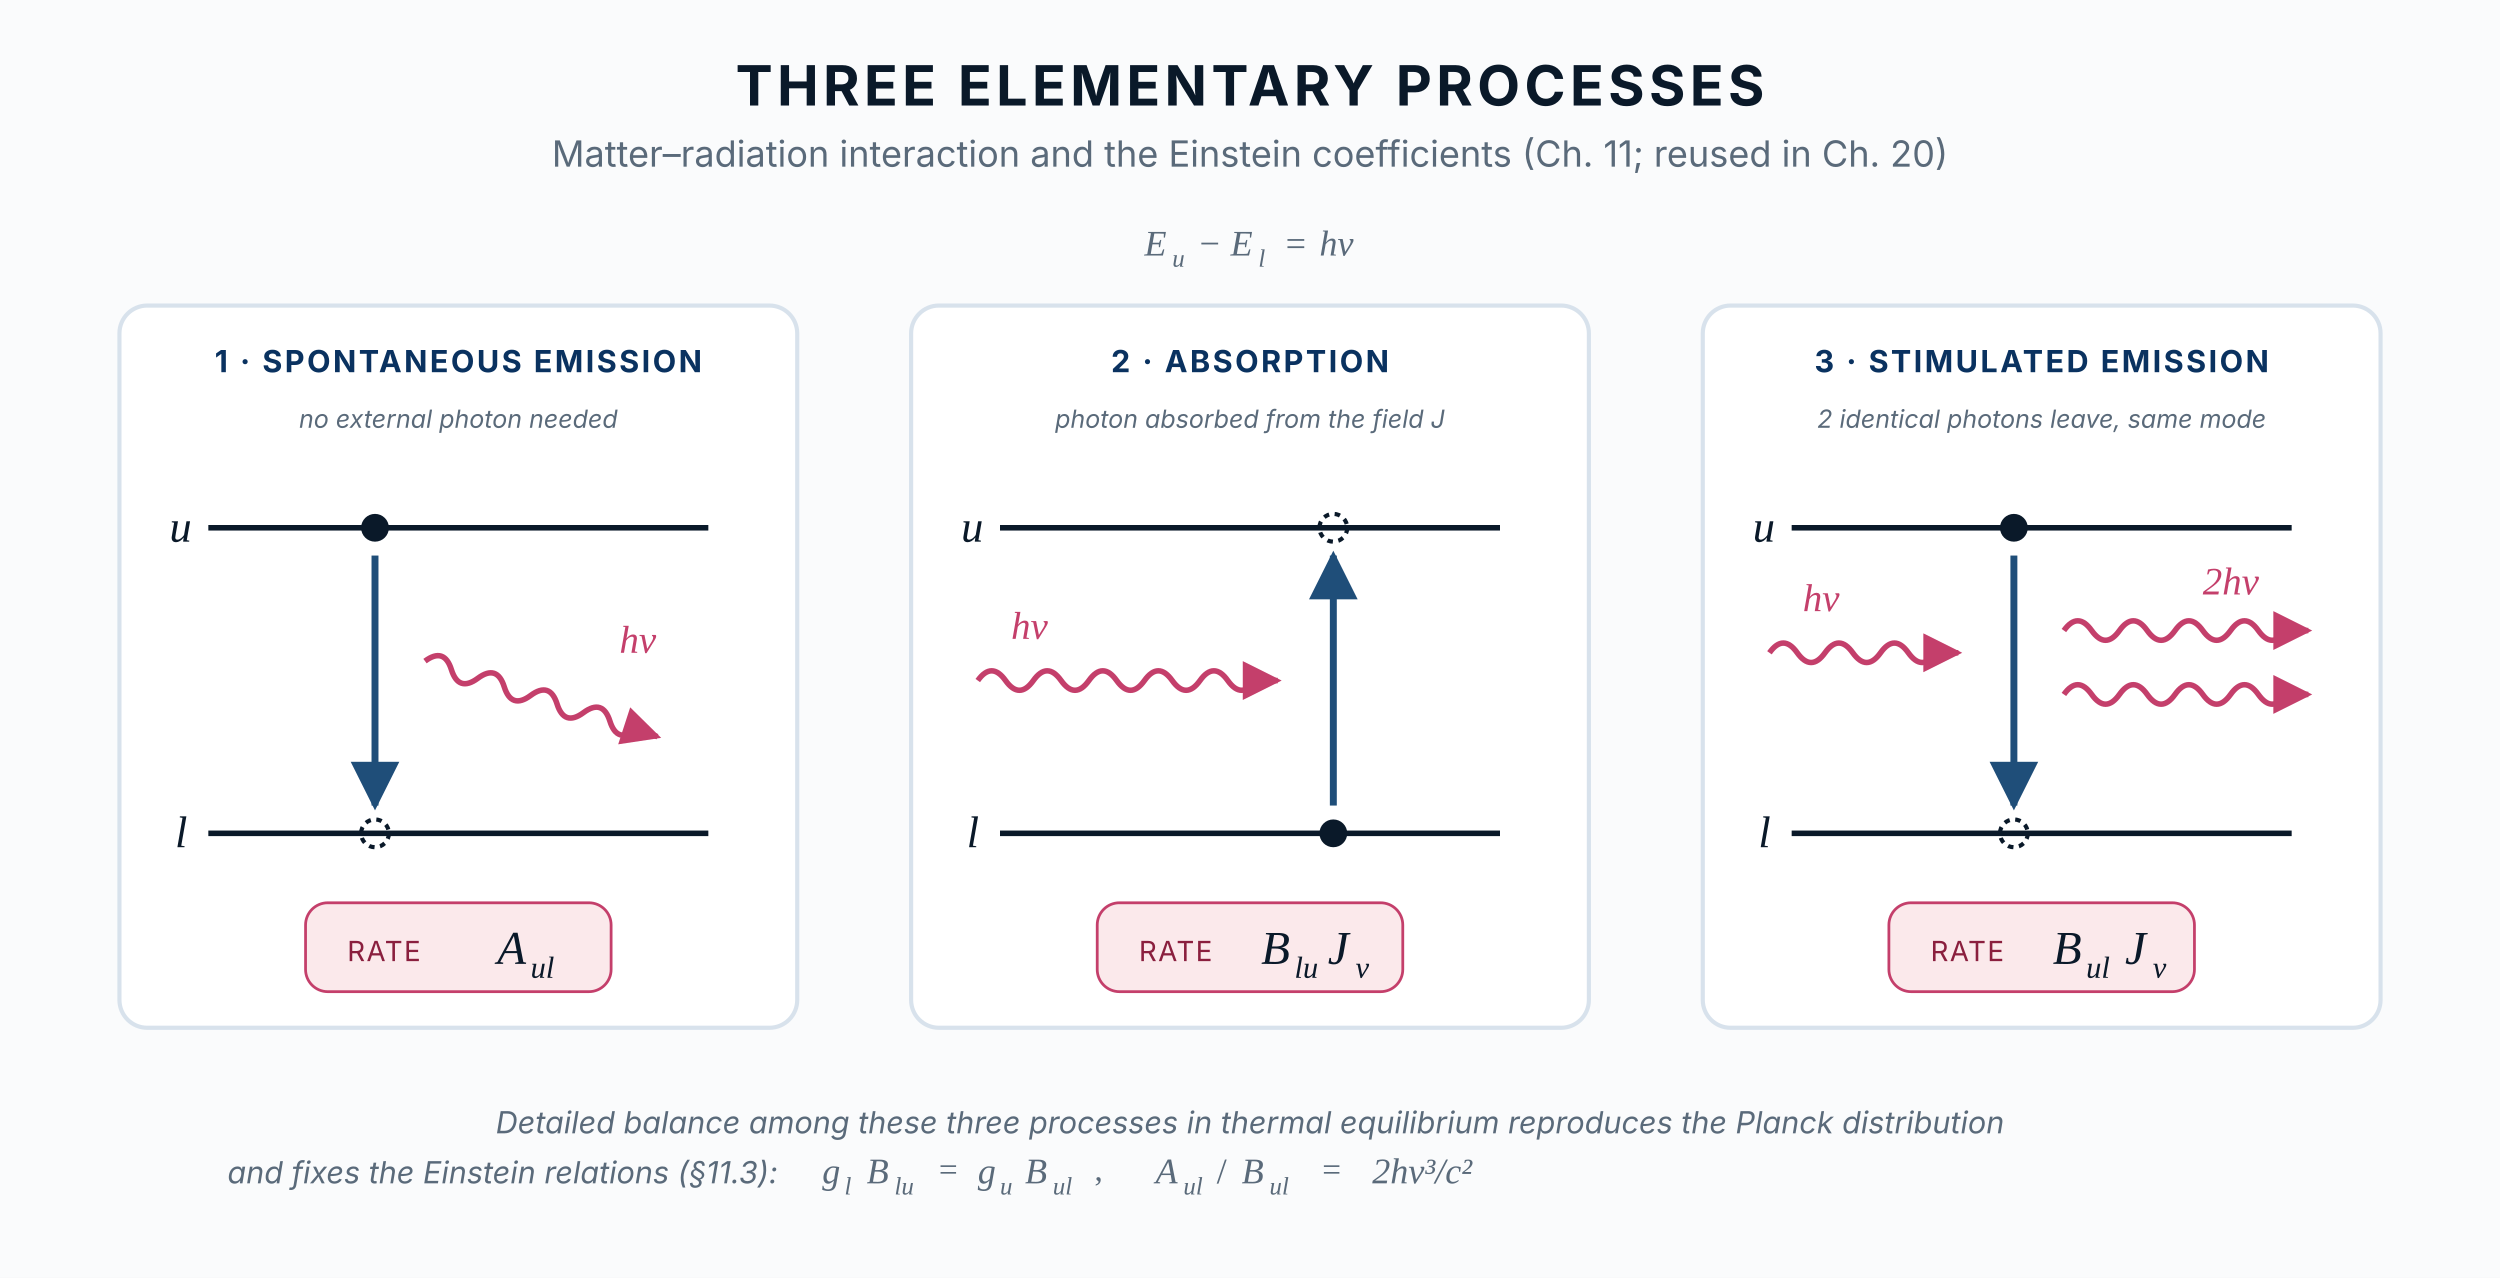
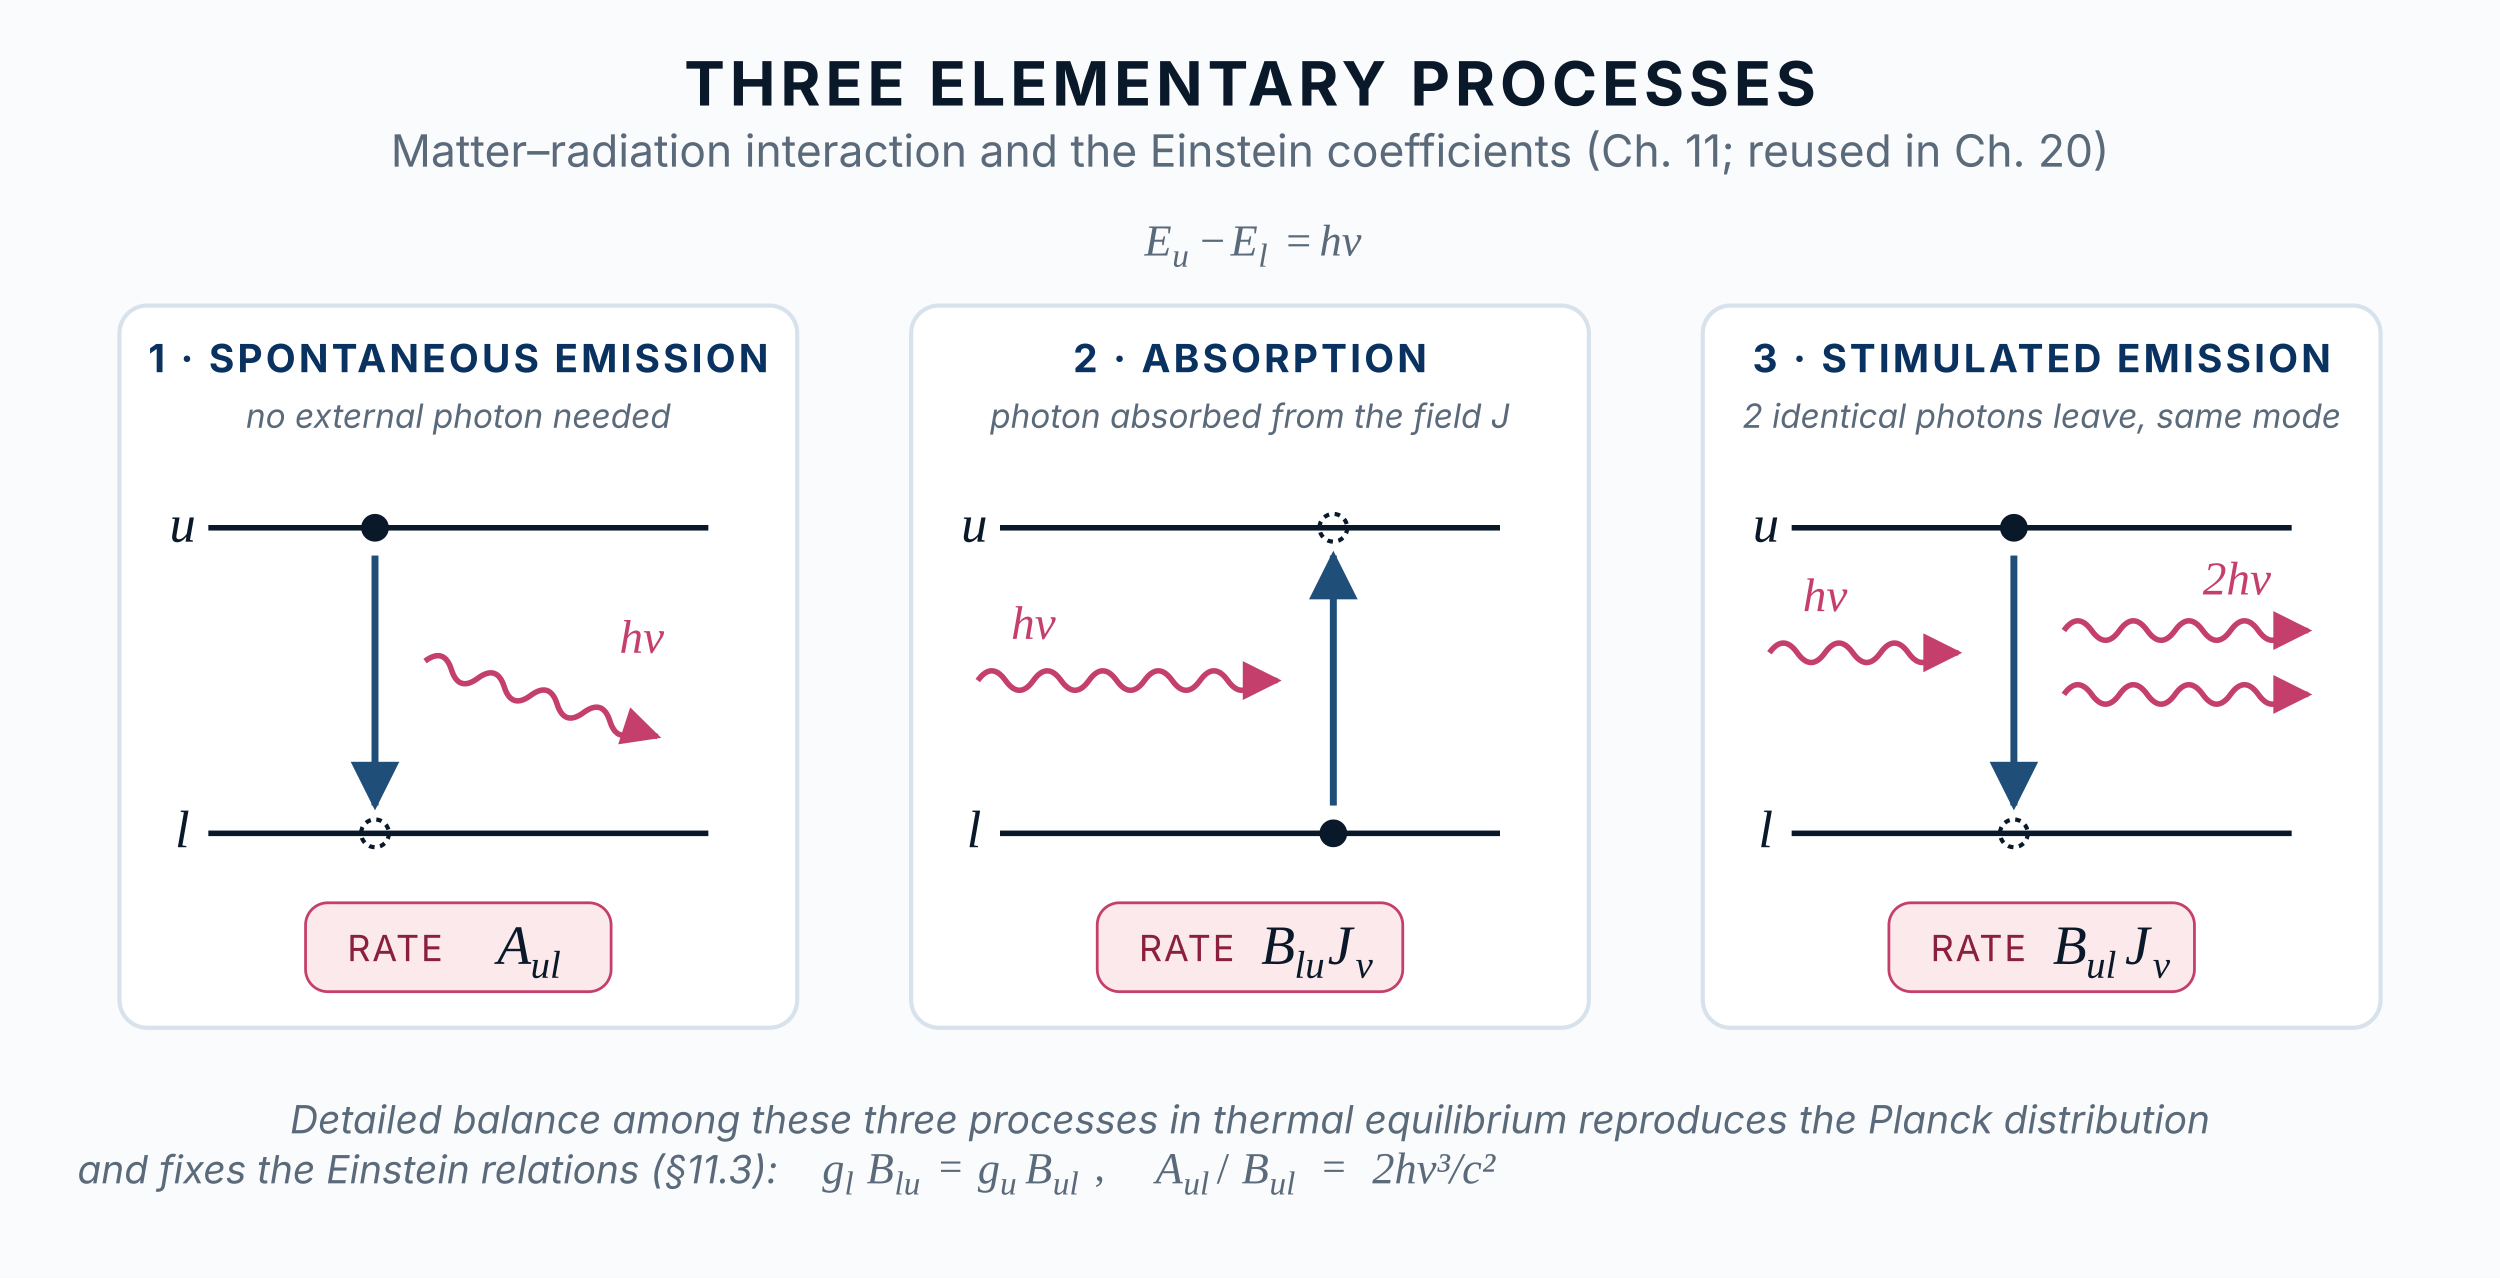
<svg xmlns="http://www.w3.org/2000/svg" viewBox="0 0 900 460" width="900" height="460" font-family="-apple-system, BlinkMacSystemFont, 'Segoe UI', sans-serif">
  <defs>
    <marker id="arrow-blue" viewBox="0 0 10 10" refX="9" refY="5" markerWidth="7" markerHeight="7" orient="auto-start-reverse">
      <path d="M 0 0 L 10 5 L 0 10 z" fill="#1f4e79" />
    </marker>
    <marker id="arrow-rose" viewBox="0 0 10 10" refX="9" refY="5" markerWidth="7" markerHeight="7" orient="auto-start-reverse">
      <path d="M 0 0 L 10 5 L 0 10 z" fill="#c43f6b" />
    </marker>
  </defs>
  <rect width="900" height="460" fill="#fafbfc" />
-   <text x="450" y="38" text-anchor="middle" font-size="20" font-weight="700" fill="#0a1929" letter-spacing="0.08em">
+   <text x="450" y="38" text-anchor="middle" font-size="22" font-weight="700" fill="#0a1929" letter-spacing="0.08em">
    THREE ELEMENTARY PROCESSES
  </text>
-   <text x="450" y="60" text-anchor="middle" font-size="13" fill="#5a6a7a">
+   <text x="450" y="60" text-anchor="middle" font-size="16" fill="#5a6a7a">
    Matter–radiation interaction and the Einstein coefficients (Ch. 11; reused in Ch. 20)
  </text>
  <g transform="translate(165, 110)">
    <rect x="-122" y="0" width="244" height="260" rx="10" fill="#ffffff" stroke="#d8e2ec" stroke-width="1.5" />
-     <text x="0" y="24" text-anchor="middle" font-size="11" font-weight="700" fill="#0a3260" letter-spacing="0.08em">1 · SPONTANEOUS EMISSION</text>
-     <text x="0" y="44" text-anchor="middle" font-size="9" font-style="italic" fill="#5a6a7a">
+     <text x="0" y="24" text-anchor="middle" font-size="14" font-weight="700" fill="#0a3260" letter-spacing="0.08em">1 · SPONTANEOUS EMISSION</text>
+     <text x="0" y="44" text-anchor="middle" font-size="12" font-style="italic" fill="#5a6a7a">
      no external photon needed
    </text>
    <line x1="-90" y1="80" x2="90" y2="80" stroke="#0a1929" stroke-width="2" />
    <line x1="-90" y1="190" x2="90" y2="190" stroke="#0a1929" stroke-width="2" />
    <g font-family="Georgia, 'STIX Two Text', 'Times New Roman', serif" font-style="italic" fill="#0a1929">
-       <text x="-104" y="85" font-size="16">u</text>
-       <text x="-102" y="195" font-size="16">l</text>
+       <text x="-104" y="85" font-size="19">u</text>
+       <text x="-102" y="195" font-size="19">l</text>
    </g>
    <circle cx="-30" cy="80" r="5" fill="#0a1929" />
    <circle cx="-30" cy="190" r="5" fill="none" stroke="#0a1929" stroke-width="1.5" stroke-dasharray="2,2" />
    <line x1="-30" y1="90" x2="-30" y2="180" stroke="#1f4e79" stroke-width="2.5" marker-end="url(#arrow-blue)" />
    <g transform="translate(-12, 128) rotate(18)">
      <path d="m 0 0 q 5 -7 10 0 q 5 7 10 0 q 5 -7 10 0 q 5 7 10 0 q 5 -7 10 0 q 5 7 10 0 q 5 -7 10 0 q 5 7 10 0 l 8 0" fill="none" stroke="#c43f6b" stroke-width="2" marker-end="url(#arrow-rose)" />
    </g>
    <g font-family="Georgia, 'STIX Two Text', 'Times New Roman', serif" font-style="italic" fill="#c43f6b">
-       <text x="58" y="125" font-size="14">hν</text>
+       <text x="58" y="125" font-size="17">hν</text>
    </g>
    <rect x="-55" y="215" width="110" height="32" rx="8" fill="#fbe9eb" stroke="#c43f6b" stroke-width="1" />
-     <text x="-40" y="236" font-size="10" fill="#8a1f3e" letter-spacing="0.05em">RATE</text>
+     <text x="-40" y="236" font-size="13" fill="#8a1f3e" letter-spacing="0.05em">RATE</text>
    <g font-family="Georgia, 'STIX Two Text', 'Times New Roman', serif" font-style="italic" fill="#0a1929">
-       <text x="14" y="237" font-size="17">A</text>
-       <text x="26" y="242" font-size="11">ul</text>
+       <text x="14" y="237" font-size="20">A</text>
+       <text x="26" y="242" font-size="14">ul</text>
    </g>
  </g>
  <g transform="translate(450, 110)">
    <rect x="-122" y="0" width="244" height="260" rx="10" fill="#ffffff" stroke="#d8e2ec" stroke-width="1.5" />
-     <text x="0" y="24" text-anchor="middle" font-size="11" font-weight="700" fill="#0a3260" letter-spacing="0.08em">2 · ABSORPTION</text>
-     <text x="0" y="44" text-anchor="middle" font-size="9" font-style="italic" fill="#5a6a7a">
+     <text x="0" y="24" text-anchor="middle" font-size="14" font-weight="700" fill="#0a3260" letter-spacing="0.08em">2 · ABSORPTION</text>
+     <text x="0" y="44" text-anchor="middle" font-size="12" font-style="italic" fill="#5a6a7a">
      photon absorbed from the field J
    </text>
    <line x1="-90" y1="80" x2="90" y2="80" stroke="#0a1929" stroke-width="2" />
    <line x1="-90" y1="190" x2="90" y2="190" stroke="#0a1929" stroke-width="2" />
    <g font-family="Georgia, 'STIX Two Text', 'Times New Roman', serif" font-style="italic" fill="#0a1929">
-       <text x="-104" y="85" font-size="16">u</text>
-       <text x="-102" y="195" font-size="16">l</text>
+       <text x="-104" y="85" font-size="19">u</text>
+       <text x="-102" y="195" font-size="19">l</text>
    </g>
    <circle cx="30" cy="190" r="5" fill="#0a1929" />
    <circle cx="30" cy="80" r="5" fill="none" stroke="#0a1929" stroke-width="1.5" stroke-dasharray="2,2" />
    <g transform="translate(-98, 135)">
      <path d="m 0 0 q 5 -7 10 0 q 5 7 10 0 q 5 -7 10 0 q 5 7 10 0 q 5 -7 10 0 q 5 7 10 0 q 5 -7 10 0 q 5 7 10 0 q 5 -7 10 0 q 5 7 10 0 l 8 0" fill="none" stroke="#c43f6b" stroke-width="2" marker-end="url(#arrow-rose)" />
    </g>
    <g font-family="Georgia, 'STIX Two Text', 'Times New Roman', serif" font-style="italic" fill="#c43f6b">
-       <text x="-86" y="120" font-size="14">hν</text>
+       <text x="-86" y="120" font-size="17">hν</text>
    </g>
    <line x1="30" y1="180" x2="30" y2="90" stroke="#1f4e79" stroke-width="2.5" marker-end="url(#arrow-blue)" />
    <rect x="-55" y="215" width="110" height="32" rx="8" fill="#fbe9eb" stroke="#c43f6b" stroke-width="1" />
-     <text x="-40" y="236" font-size="10" fill="#8a1f3e" letter-spacing="0.05em">RATE</text>
+     <text x="-40" y="236" font-size="13" fill="#8a1f3e" letter-spacing="0.05em">RATE</text>
    <g font-family="Georgia, 'STIX Two Text', 'Times New Roman', serif" font-style="italic" fill="#0a1929">
-       <text x="4" y="237" font-size="17">B</text>
-       <text x="16" y="242" font-size="11">lu</text>
-       <text x="28" y="237" font-size="17">J</text>
-       <text x="38" y="242" font-size="11">ν</text>
+       <text x="4" y="237" font-size="20">B</text>
+       <text x="16" y="242" font-size="14">lu</text>
+       <text x="28" y="237" font-size="20">J</text>
+       <text x="38" y="242" font-size="14">ν</text>
    </g>
  </g>
  <g transform="translate(735, 110)">
    <rect x="-122" y="0" width="244" height="260" rx="10" fill="#ffffff" stroke="#d8e2ec" stroke-width="1.5" />
-     <text x="0" y="24" text-anchor="middle" font-size="11" font-weight="700" fill="#0a3260" letter-spacing="0.08em">3 · STIMULATED EMISSION</text>
-     <text x="0" y="44" text-anchor="middle" font-size="9" font-style="italic" fill="#5a6a7a">
+     <text x="0" y="24" text-anchor="middle" font-size="14" font-weight="700" fill="#0a3260" letter-spacing="0.08em">3 · STIMULATED EMISSION</text>
+     <text x="0" y="44" text-anchor="middle" font-size="12" font-style="italic" fill="#5a6a7a">
      2 identical photons leave, same mode
    </text>
    <line x1="-90" y1="80" x2="90" y2="80" stroke="#0a1929" stroke-width="2" />
    <line x1="-90" y1="190" x2="90" y2="190" stroke="#0a1929" stroke-width="2" />
    <g font-family="Georgia, 'STIX Two Text', 'Times New Roman', serif" font-style="italic" fill="#0a1929">
-       <text x="-104" y="85" font-size="16">u</text>
-       <text x="-102" y="195" font-size="16">l</text>
+       <text x="-104" y="85" font-size="19">u</text>
+       <text x="-102" y="195" font-size="19">l</text>
    </g>
    <circle cx="-10" cy="80" r="5" fill="#0a1929" />
    <circle cx="-10" cy="190" r="5" fill="none" stroke="#0a1929" stroke-width="1.5" stroke-dasharray="2,2" />
    <g transform="translate(-98, 125)">
      <path d="m 0 0 q 5 -7 10 0 q 5 7 10 0 q 5 -7 10 0 q 5 7 10 0 q 5 -7 10 0 q 5 7 10 0 l 8 0" fill="none" stroke="#c43f6b" stroke-width="2" marker-end="url(#arrow-rose)" />
    </g>
    <g font-family="Georgia, 'STIX Two Text', 'Times New Roman', serif" font-style="italic" fill="#c43f6b">
-       <text x="-86" y="110" font-size="14">hν</text>
+       <text x="-86" y="110" font-size="17">hν</text>
    </g>
    <line x1="-10" y1="90" x2="-10" y2="180" stroke="#1f4e79" stroke-width="2.5" marker-end="url(#arrow-blue)" />
    <g transform="translate(8, 117)">
      <path d="m 0 0 q 5 -7 10 0 q 5 7 10 0 q 5 -7 10 0 q 5 7 10 0 q 5 -7 10 0 q 5 7 10 0 q 5 -7 10 0 q 5 7 10 0 l 8 0" fill="none" stroke="#c43f6b" stroke-width="2" marker-end="url(#arrow-rose)" />
    </g>
    <g transform="translate(8, 140)">
      <path d="m 0 0 q 5 -7 10 0 q 5 7 10 0 q 5 -7 10 0 q 5 7 10 0 q 5 -7 10 0 q 5 7 10 0 q 5 -7 10 0 q 5 7 10 0 l 8 0" fill="none" stroke="#c43f6b" stroke-width="2" marker-end="url(#arrow-rose)" />
    </g>
    <g font-family="Georgia, 'STIX Two Text', 'Times New Roman', serif" font-style="italic" fill="#c43f6b">
-       <text x="58" y="104" font-size="14">2hν</text>
+       <text x="58" y="104" font-size="17">2hν</text>
    </g>
    <rect x="-55" y="215" width="110" height="32" rx="8" fill="#fbe9eb" stroke="#c43f6b" stroke-width="1" />
-     <text x="-40" y="236" font-size="10" fill="#8a1f3e" letter-spacing="0.05em">RATE</text>
+     <text x="-40" y="236" font-size="13" fill="#8a1f3e" letter-spacing="0.05em">RATE</text>
    <g font-family="Georgia, 'STIX Two Text', 'Times New Roman', serif" font-style="italic" fill="#0a1929">
-       <text x="4" y="237" font-size="17">B</text>
-       <text x="16" y="242" font-size="11">ul</text>
-       <text x="30" y="237" font-size="17">J</text>
-       <text x="40" y="242" font-size="11">ν</text>
+       <text x="4" y="237" font-size="20">B</text>
+       <text x="16" y="242" font-size="14">ul</text>
+       <text x="30" y="237" font-size="20">J</text>
+       <text x="40" y="242" font-size="14">ν</text>
    </g>
  </g>
  <g font-family="Georgia, 'STIX Two Text', 'Times New Roman', serif" font-style="italic" fill="#5a6a7a">
-     <text x="412" y="92" font-size="13">E</text>
-     <text x="422" y="96" font-size="9">u</text>
-     <text x="431" y="92" font-size="13">−</text>
-     <text x="443" y="92" font-size="13">E</text>
-     <text x="453" y="96" font-size="9">l</text>
-     <text x="462" y="92" font-size="13">=</text>
-     <text x="475" y="92" font-size="13">hν</text>
+     <text x="412" y="92" font-size="16">E</text>
+     <text x="422" y="96" font-size="12">u</text>
+     <text x="431" y="92" font-size="16">−</text>
+     <text x="443" y="92" font-size="16">E</text>
+     <text x="453" y="96" font-size="12">l</text>
+     <text x="462" y="92" font-size="16">=</text>
+     <text x="475" y="92" font-size="16">hν</text>
  </g>
-   <text x="450" y="408" text-anchor="middle" font-size="11" fill="#5a6a7a" font-style="italic">
+   <text x="450" y="408" text-anchor="middle" font-size="14" fill="#5a6a7a" font-style="italic">
    Detailed balance among these three processes in thermal equilibrium reproduces the Planck distribution
  </text>
-   <text x="280" y="426" text-anchor="end" font-size="11" fill="#5a6a7a" font-style="italic">
+   <text x="280" y="426" text-anchor="end" font-size="14" fill="#5a6a7a" font-style="italic">
    and fixes the Einstein relations (§11.3):
  </text>
  <g font-family="Georgia, 'STIX Two Text', 'Times New Roman', serif" fill="#5a6a7a">
    <g font-style="italic">
-       <text x="296" y="426" font-size="13">g</text>
-       <text x="304" y="430" font-size="9">l</text>
-       <text x="312" y="426" font-size="13">B</text>
-       <text x="322" y="430" font-size="9">lu</text>
-       <text x="352" y="426" font-size="13">g</text>
-       <text x="360" y="430" font-size="9">u</text>
-       <text x="369" y="426" font-size="13">B</text>
-       <text x="379" y="430" font-size="9">ul</text>
-       <text x="416" y="426" font-size="13">A</text>
-       <text x="426" y="430" font-size="9">ul</text>
-       <text x="447" y="426" font-size="13">B</text>
-       <text x="457" y="430" font-size="9">ul</text>
-       <text x="494" y="426" font-size="13">2hν³/c²</text>
+       <text x="296" y="426" font-size="16">g</text>
+       <text x="304" y="430" font-size="12">l</text>
+       <text x="312" y="426" font-size="16">B</text>
+       <text x="322" y="430" font-size="12">lu</text>
+       <text x="352" y="426" font-size="16">g</text>
+       <text x="360" y="430" font-size="12">u</text>
+       <text x="369" y="426" font-size="16">B</text>
+       <text x="379" y="430" font-size="12">ul</text>
+       <text x="416" y="426" font-size="16">A</text>
+       <text x="426" y="430" font-size="12">ul</text>
+       <text x="447" y="426" font-size="16">B</text>
+       <text x="457" y="430" font-size="12">ul</text>
+       <text x="494" y="426" font-size="16">2hν³/c²</text>
    </g>
-     <text x="338" y="425" font-size="12">=</text>
-     <text x="394" y="425" font-size="12">,</text>
-     <text x="438" y="426" font-size="13">/</text>
-     <text x="476" y="425" font-size="12">=</text>
+     <text x="338" y="425" font-size="15">=</text>
+     <text x="394" y="425" font-size="15">,</text>
+     <text x="438" y="426" font-size="16">/</text>
+     <text x="476" y="425" font-size="15">=</text>
  </g>
</svg>
